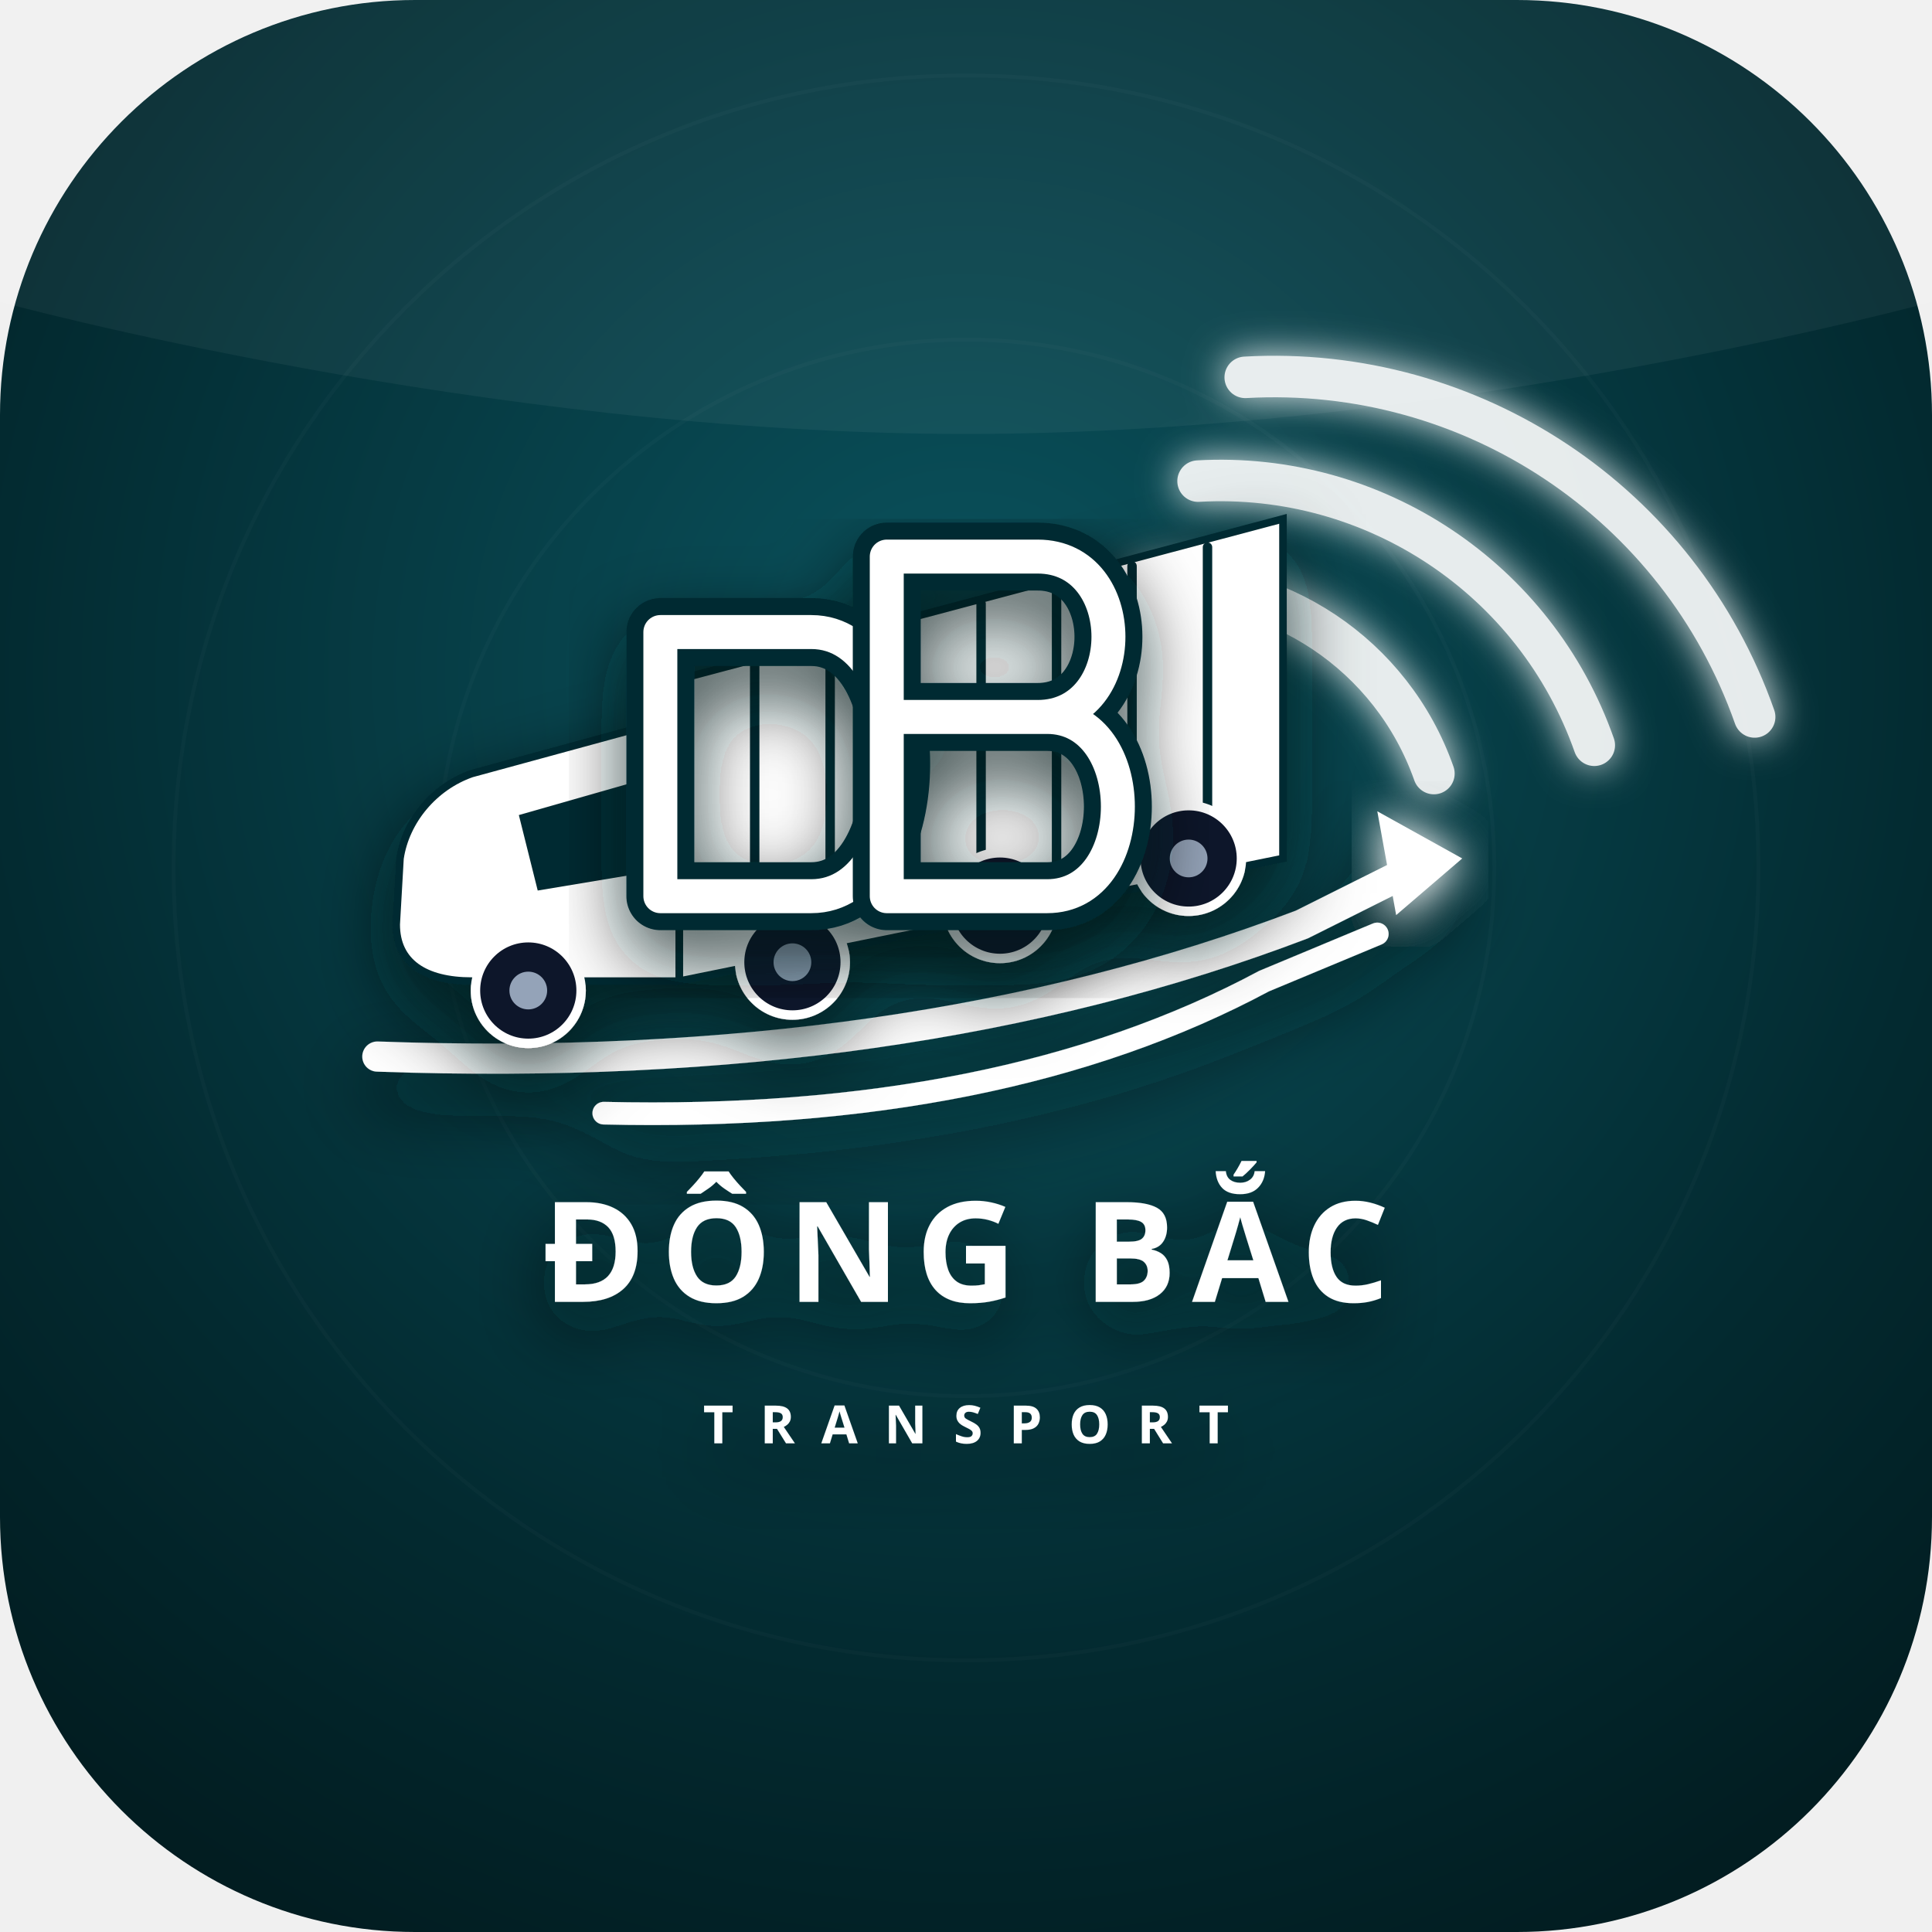
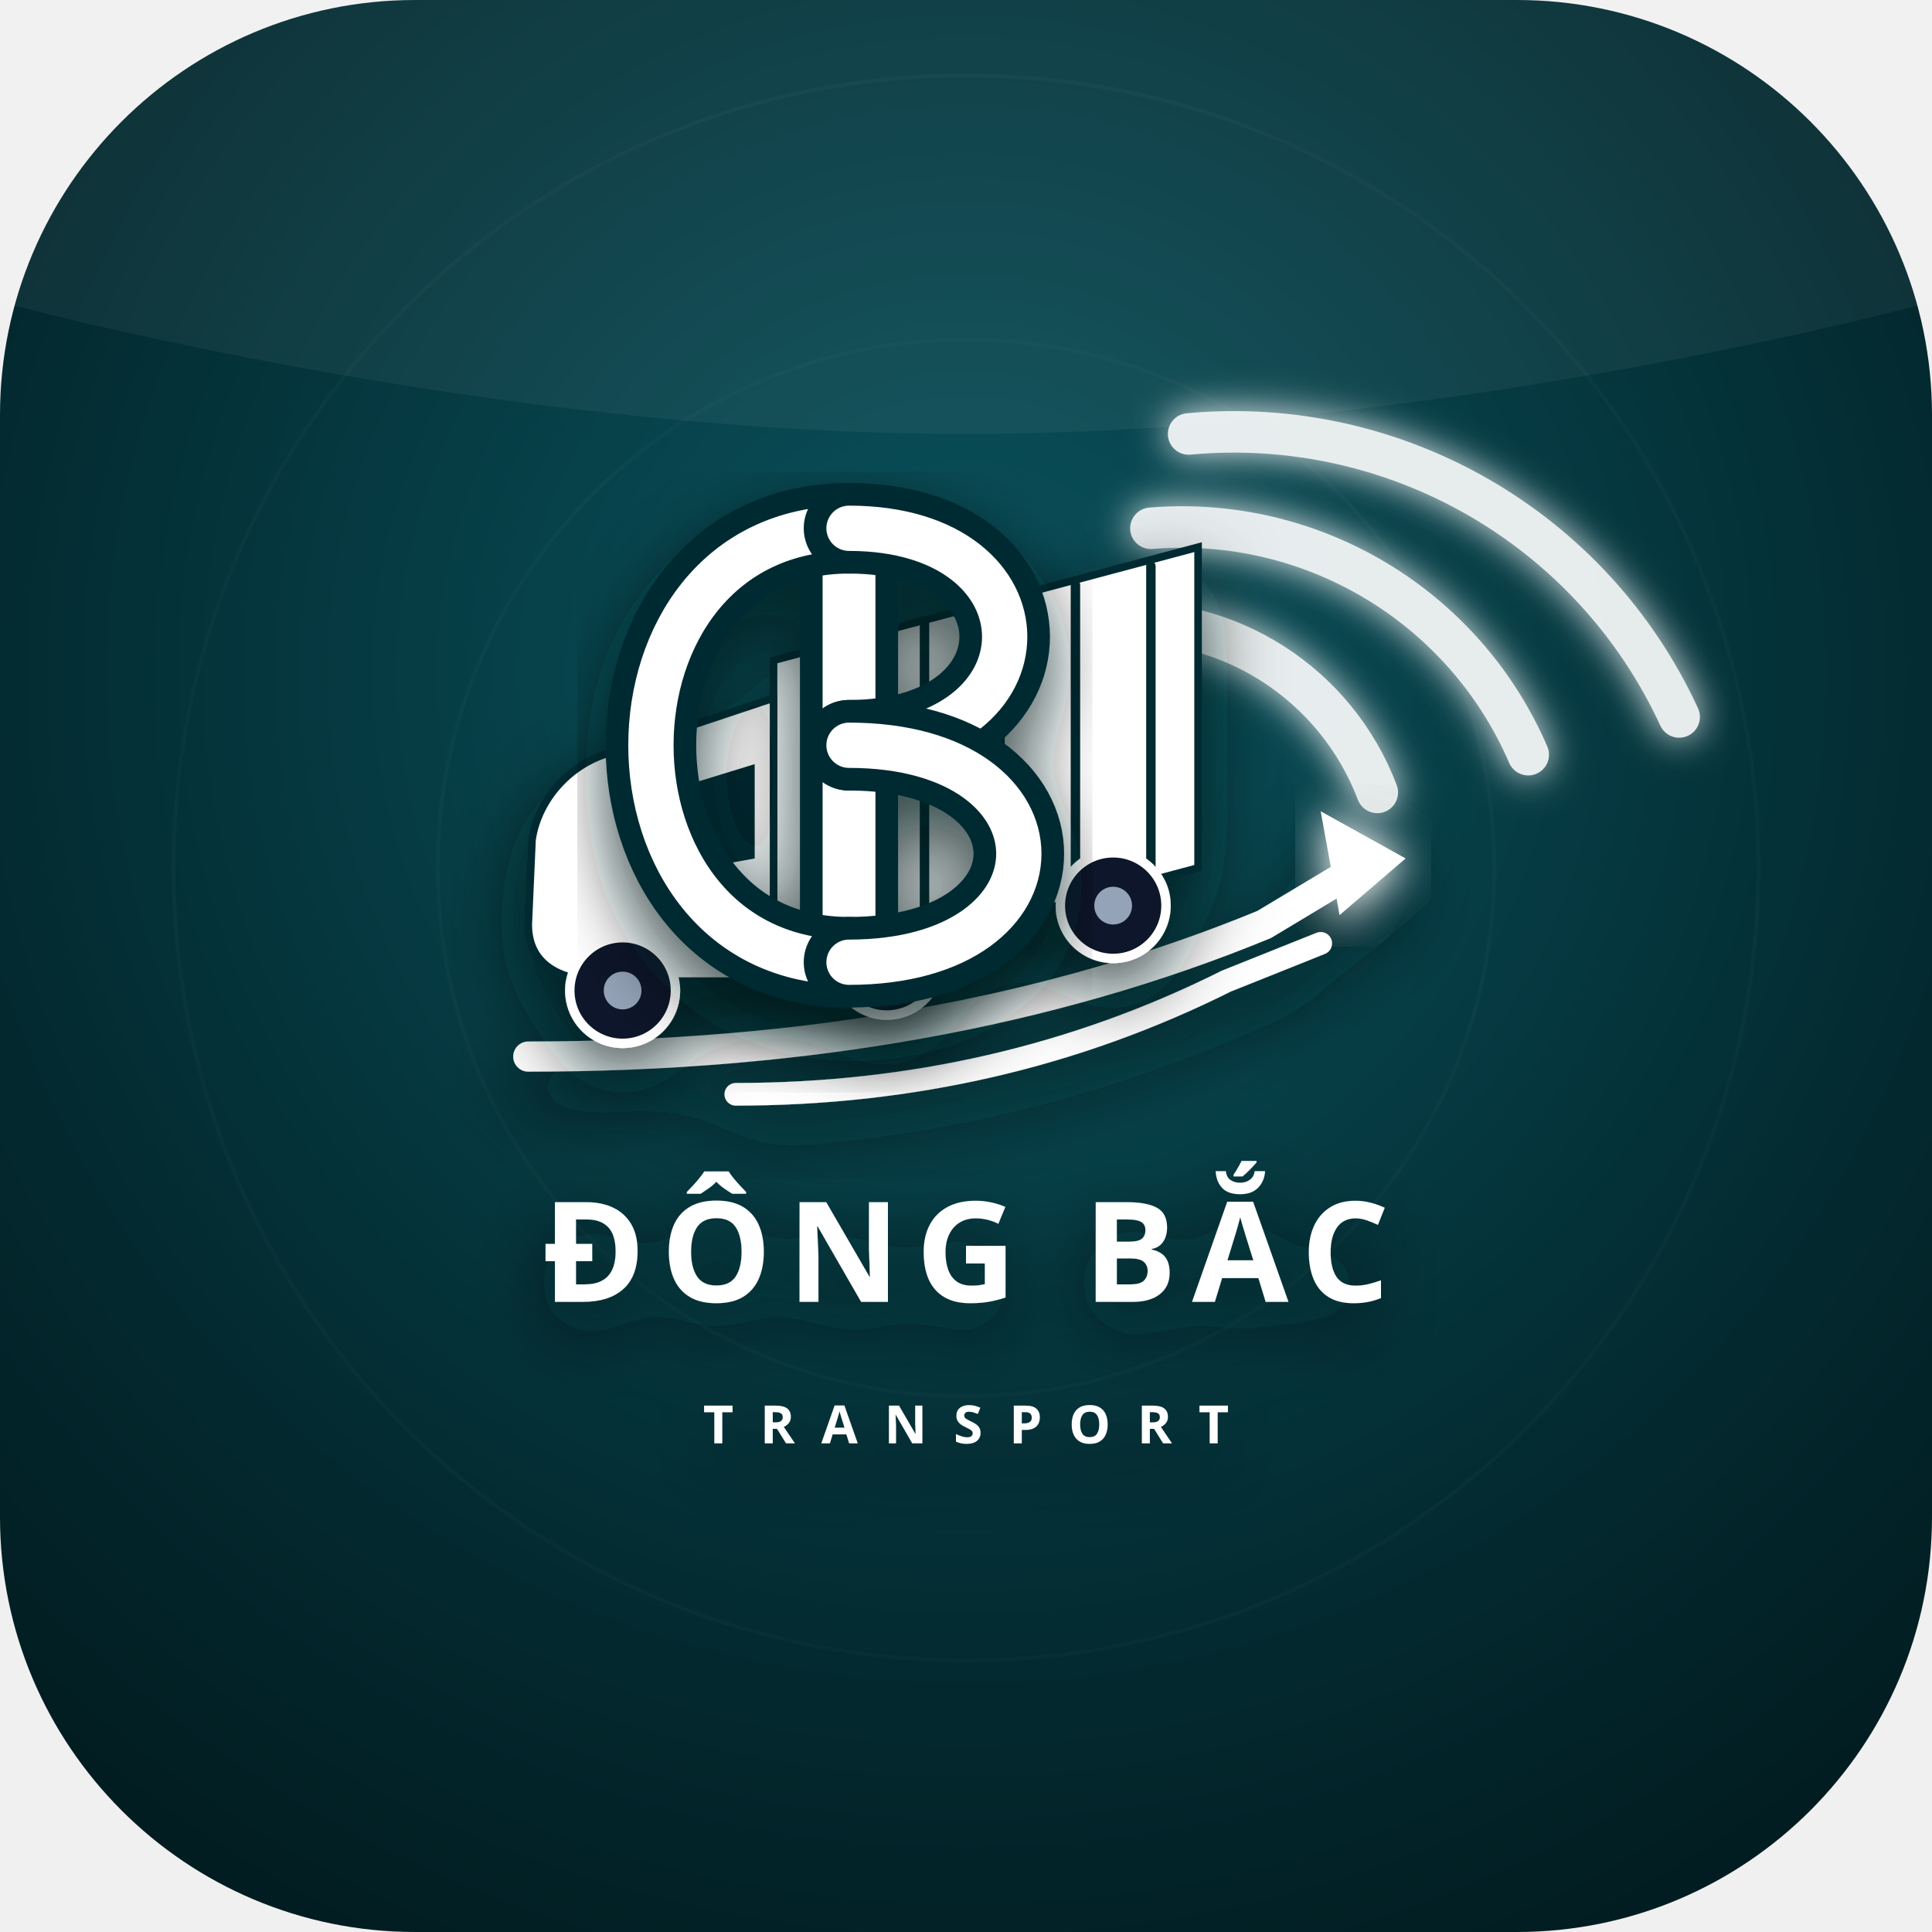
<svg xmlns="http://www.w3.org/2000/svg" width="1024" height="1024" viewBox="0 0 1024 1024" role="img" aria-label="Van Tai Dong Bac App Icon">
  <defs>
    <radialGradient id="bg" cx="50%" cy="35%" r="85%">
      <stop offset="0%" stop-color="#0a535e" />
      <stop offset="60%" stop-color="#032a30" />
      <stop offset="100%" stop-color="#011518" />
    </radialGradient>
    <filter id="shadow" x="-20%" y="-20%" width="140%" height="150%">
      <feDropShadow dx="0" dy="16" stdDeviation="20" flood-color="#011518" flood-opacity="0.8" />
    </filter>
    <filter id="glow" x="-30%" y="-30%" width="160%" height="160%">
      <feGaussianBlur stdDeviation="10" result="blur" />
      <feComposite in="SourceGraphic" in2="blur" operator="over" />
    </filter>
  </defs>
  <rect width="1024" height="1024" rx="220" fill="url(#bg)" />
  <path d="M 0,0 H 1024 V 160 C 1024,160 768,230 512,230 C 256,230 0,160 0,160 Z" fill="#ffffff" opacity="0.05" />
  <g opacity="0.02" stroke="#ffffff" stroke-width="2">
    <circle cx="512" cy="460" r="420" fill="none" />
    <circle cx="512" cy="460" r="280" fill="none" />
  </g>
  <g stroke="#ffffff" stroke-width="22" stroke-linecap="round" fill="none" opacity="0.9" filter="url(#glow)">
-     <path d="M 610,310 A 150,150 0 0,1 760,410" />
-     <path d="M 635,255 A 210,210 0 0,1 845,395" />
-     <path d="M 660,200 A 270,270 0 0,1 930,380" />
+     <path d="M 590,330 A 140,140 0 0,1 730,420" />
+     <path d="M 610,280 A 200,200 0 0,1 810,400" />
+     <path d="M 630,230 A 260,260 0 0,1 890,380" />
  </g>
  <g filter="url(#shadow)">
-     <path d="M 200,560 Q 480,570 690,490 L 750,460" fill="none" stroke="#ffffff" stroke-width="16" stroke-linecap="round" />
-     <path d="M 320,590 Q 530,595 670,520 L 730,495" fill="none" stroke="#ffffff" stroke-width="12" stroke-linecap="round" />
-     <polygon points="730,430 775,455 740,485" fill="#ffffff" filter="url(#glow)" />
+     <path d="M 280,560 Q 500,560 670,490 L 720,460" fill="none" stroke="#ffffff" stroke-width="16" stroke-linecap="round" />
+     <path d="M 390,580 Q 530,580 650,520 L 700,500" fill="none" stroke="#ffffff" stroke-width="12" stroke-linecap="round" />
+     <polygon points="700,430 745,455 710,485" fill="#ffffff" filter="url(#glow)" />
  </g>
  <g filter="url(#shadow)">
-     <polygon points="360,360 680,275 680,455 360,520" fill="#011518" opacity="0.5" />
-     <polygon points="360,360 680,275 680,455 360,520" fill="#ffffff" stroke="#032a30" stroke-width="4" />
+     <polygon points="410,350 635,290 635,460 410,520" fill="#011518" opacity="0.5" />
+     <polygon points="410,350 635,290 635,460 410,520" fill="#ffffff" stroke="#032a30" stroke-width="4" />
    <g stroke="#032a30" stroke-width="5" stroke-linecap="round">
-       <line x1="400" y1="350" x2="400" y2="510" />
-       <line x1="440" y1="340" x2="440" y2="500" />
-       <line x1="480" y1="330" x2="480" y2="490" />
-       <line x1="520" y1="320" x2="520" y2="480" />
-       <line x1="560" y1="310" x2="560" y2="470" />
-       <line x1="600" y1="300" x2="600" y2="460" />
-       <line x1="640" y1="290" x2="640" y2="450" />
+       <line x1="450" y1="340" x2="450" y2="510" />
+       <line x1="490" y1="330" x2="490" y2="500" />
+       <line x1="530" y1="320" x2="530" y2="490" />
+       <line x1="570" y1="310" x2="570" y2="480" />
+       <line x1="610" y1="300" x2="610" y2="470" />
    </g>
-     <path d="M 360,380 L 250,410 C 230,417 215,435 212,455 L 210,490 C 210,510 225,520 250,520 H 360 Z" fill="#ffffff" stroke="#032a30" stroke-width="4" />
-     <polygon points="275,432 345,412 345,462 285,472" fill="#032a30" />
-     <circle cx="280" cy="525" r="28" fill="#0f172a" stroke="#ffffff" stroke-width="5" />
-     <circle cx="280" cy="525" r="10" fill="#94a3b8" />
-     <circle cx="420" cy="510" r="28" fill="#0f172a" stroke="#ffffff" stroke-width="5" />
-     <circle cx="420" cy="510" r="10" fill="#94a3b8" />
-     <circle cx="530" cy="480" r="28" fill="#0f172a" stroke="#ffffff" stroke-width="5" />
-     <circle cx="530" cy="480" r="10" fill="#94a3b8" />
-     <circle cx="630" cy="455" r="28" fill="#0f172a" stroke="#ffffff" stroke-width="5" />
-     <circle cx="630" cy="455" r="10" fill="#94a3b8" />
+     <path d="M 410,370 L 320,400 C 300,407 285,425 282,445 L 280,490 C 280,510 295,520 320,520 H 410 Z" fill="#ffffff" stroke="#032a30" stroke-width="4" />
+     <polygon points="335,425 400,405 400,455 345,465" fill="#032a30" />
+     <circle cx="330" cy="525" r="28" fill="#0f172a" stroke="#ffffff" stroke-width="5" />
+     <circle cx="330" cy="525" r="10" fill="#94a3b8" />
+     <circle cx="470" cy="510" r="28" fill="#0f172a" stroke="#ffffff" stroke-width="5" />
+     <circle cx="470" cy="510" r="10" fill="#94a3b8" />
+     <circle cx="590" cy="480" r="28" fill="#0f172a" stroke="#ffffff" stroke-width="5" />
+     <circle cx="590" cy="480" r="10" fill="#94a3b8" />
  </g>
  <g filter="url(#shadow)">
-     <path d="M 350,335 H 430 C 490,335 490,475 430,475 H 350 Z" fill="none" stroke="#032a30" stroke-width="36" stroke-linecap="round" stroke-linejoin="round" />
-     <path d="M 350,335 H 430 C 490,335 490,475 430,475 H 350 Z" fill="none" stroke="#ffffff" stroke-width="18" stroke-linecap="round" stroke-linejoin="round" />
-     <path d="M 470,295 H 550 C 600,295 600,380 550,380 H 470 H 555 C 605,380 605,475 555,475 H 470 Z" fill="none" stroke="#032a30" stroke-width="36" stroke-linecap="round" stroke-linejoin="round" />
-     <path d="M 470,295 H 550 C 600,295 600,380 550,380 H 470 H 555 C 605,380 605,475 555,475 H 470 Z" fill="none" stroke="#ffffff" stroke-width="18" stroke-linecap="round" stroke-linejoin="round" />
+     <rect x="430" y="280" width="40" height="230" rx="20" fill="#ffffff" stroke="#032a30" stroke-width="12" />
+     <path d="M 450,280 C 310,280 310,510 450,510" fill="none" stroke="#032a30" stroke-width="48" stroke-linecap="round" stroke-linejoin="round" />
+     <path d="M 450,280 C 310,280 310,510 450,510" fill="none" stroke="#ffffff" stroke-width="24" stroke-linecap="round" stroke-linejoin="round" />
+     <path d="M 450,280 C 560,280 560,395 450,395" fill="none" stroke="#032a30" stroke-width="48" stroke-linecap="round" stroke-linejoin="round" />
+     <path d="M 450,280 C 560,280 560,395 450,395" fill="none" stroke="#ffffff" stroke-width="24" stroke-linecap="round" stroke-linejoin="round" />
+     <path d="M 450,395 C 570,395 570,510 450,510" fill="none" stroke="#032a30" stroke-width="48" stroke-linecap="round" stroke-linejoin="round" />
+     <path d="M 450,395 C 570,395 570,510 450,510" fill="none" stroke="#ffffff" stroke-width="24" stroke-linecap="round" stroke-linejoin="round" />
  </g>
  <g filter="url(#shadow)">
    <text x="512" y="690" font-family="'Plus Jakarta Sans', system-ui, sans-serif" font-size="74" font-weight="900" fill="#ffffff" letter-spacing="8" text-anchor="middle">ĐÔNG BẮC</text>
    <text x="512" y="765" font-family="'Plus Jakarta Sans', system-ui, sans-serif" font-size="28" font-weight="600" fill="#ffffff" letter-spacing="14" text-anchor="middle">TRANSPORT</text>
  </g>
</svg>
